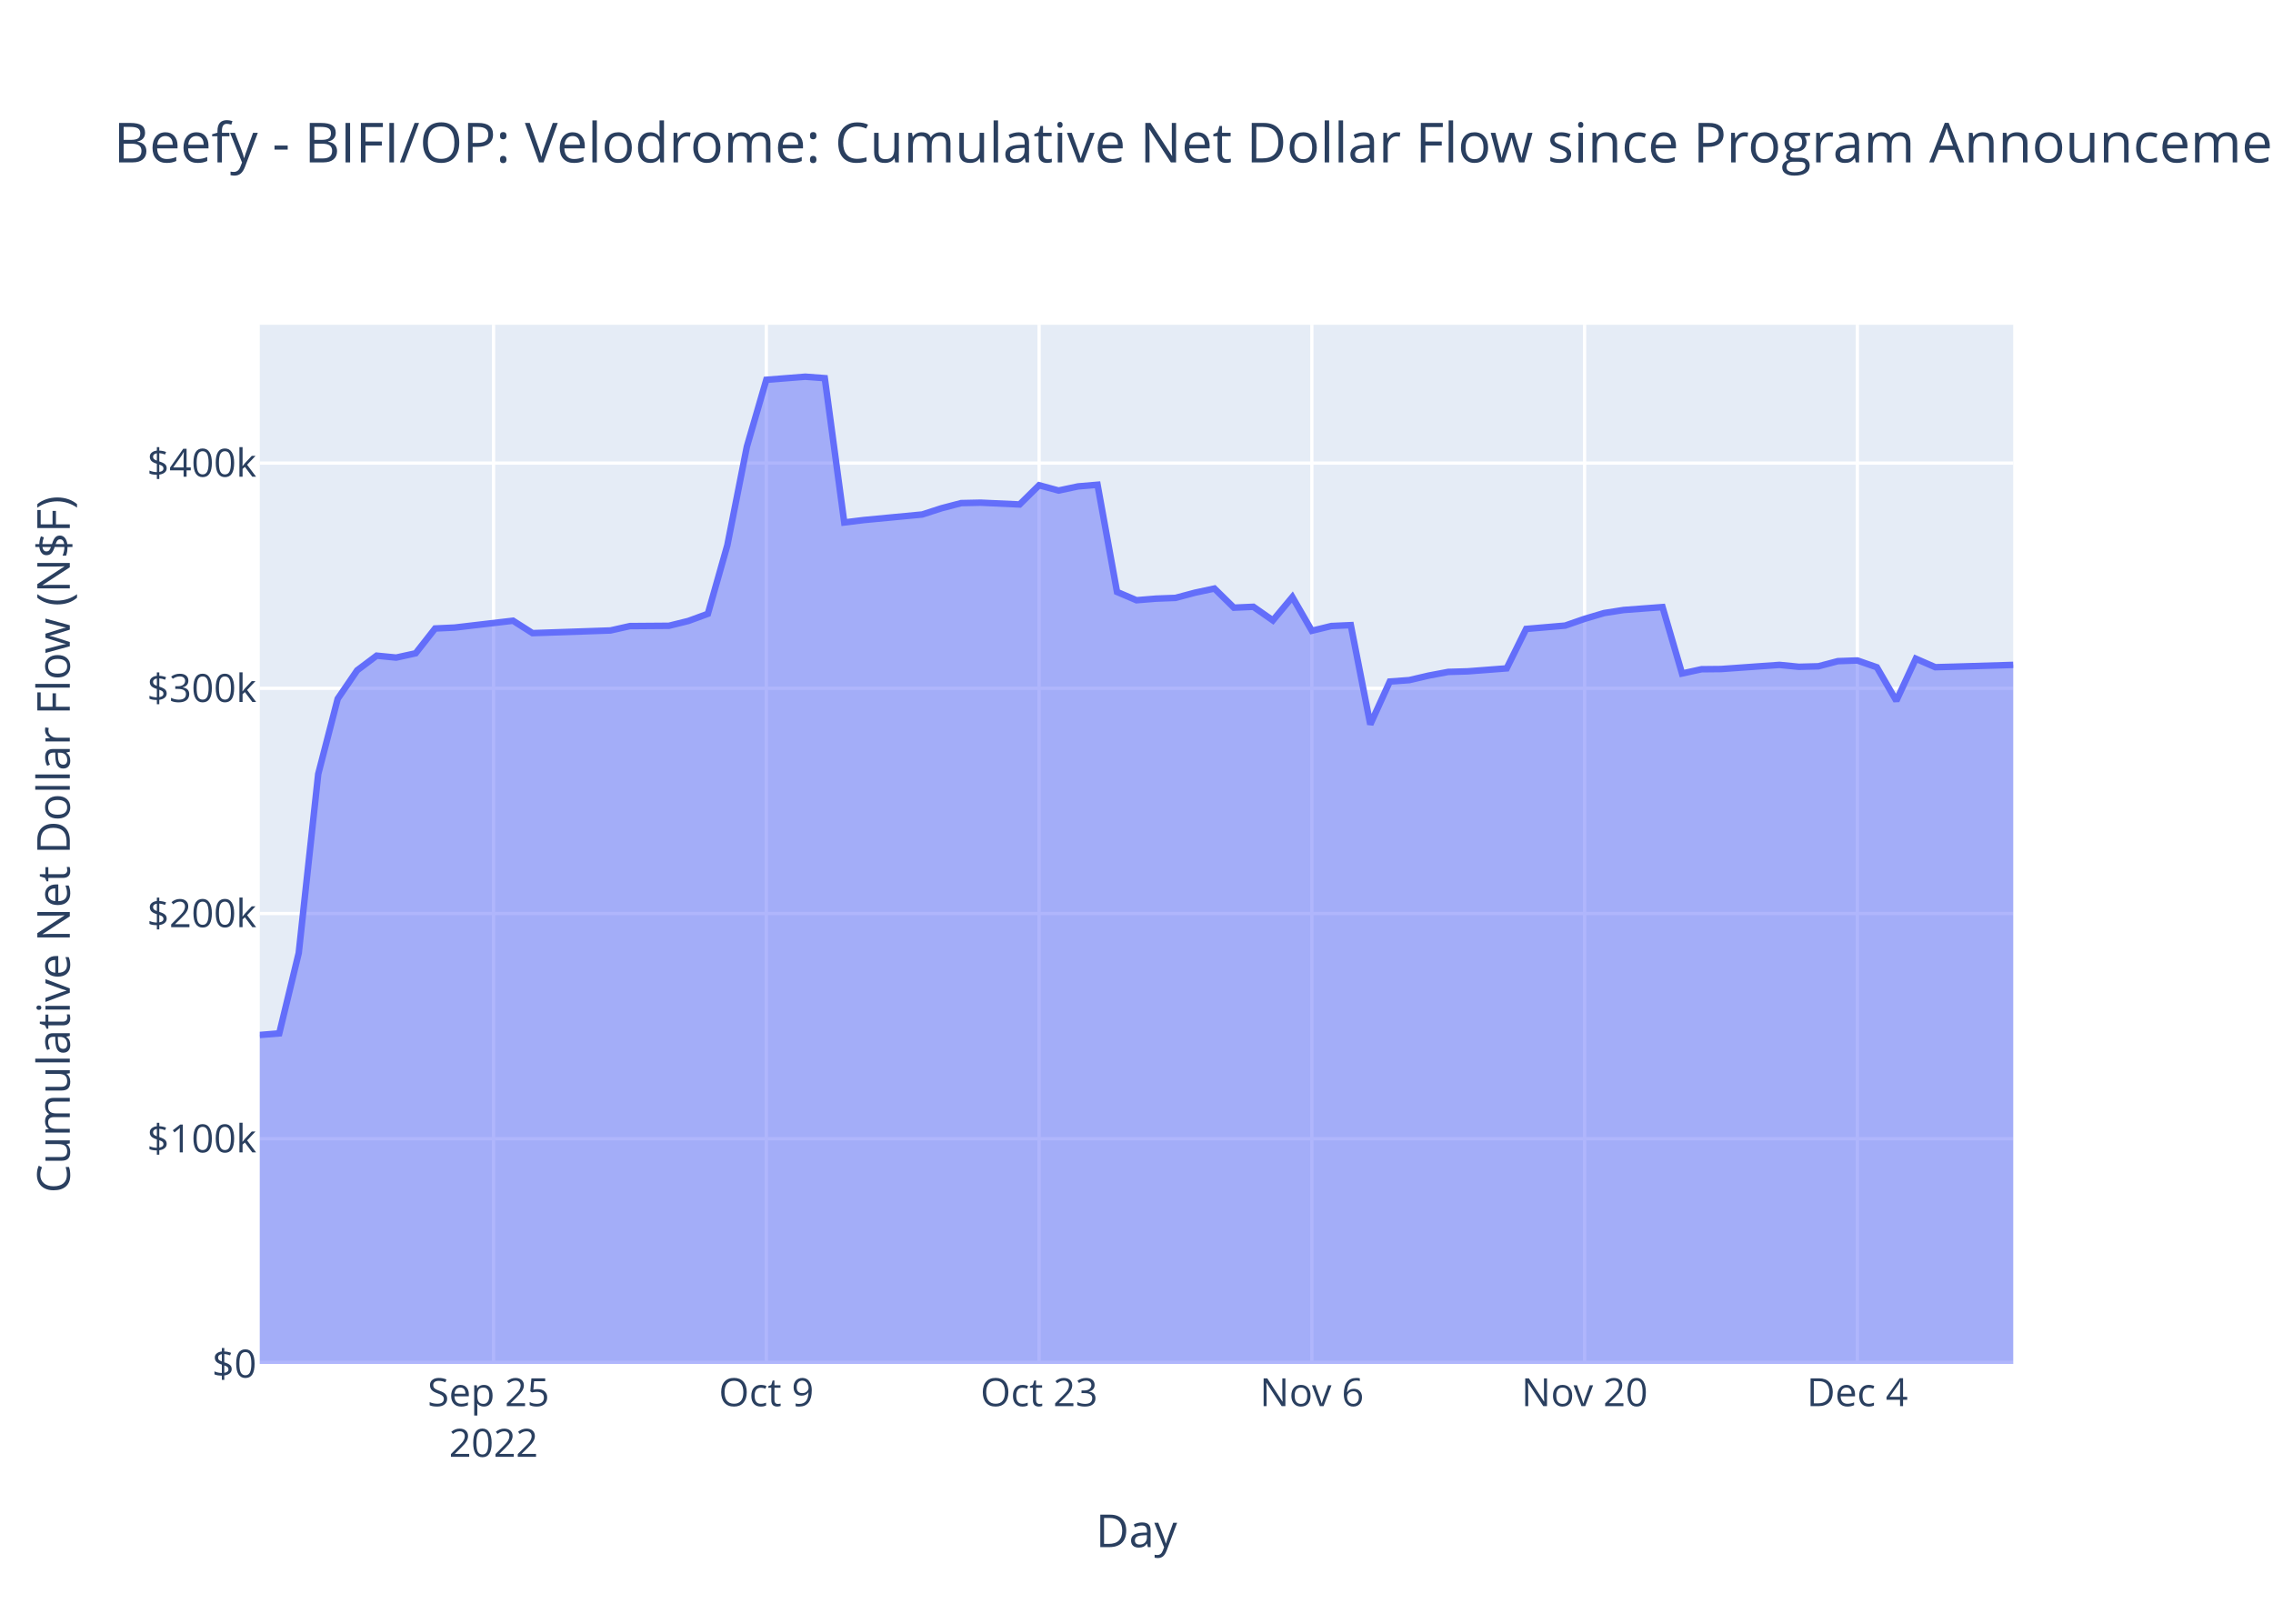
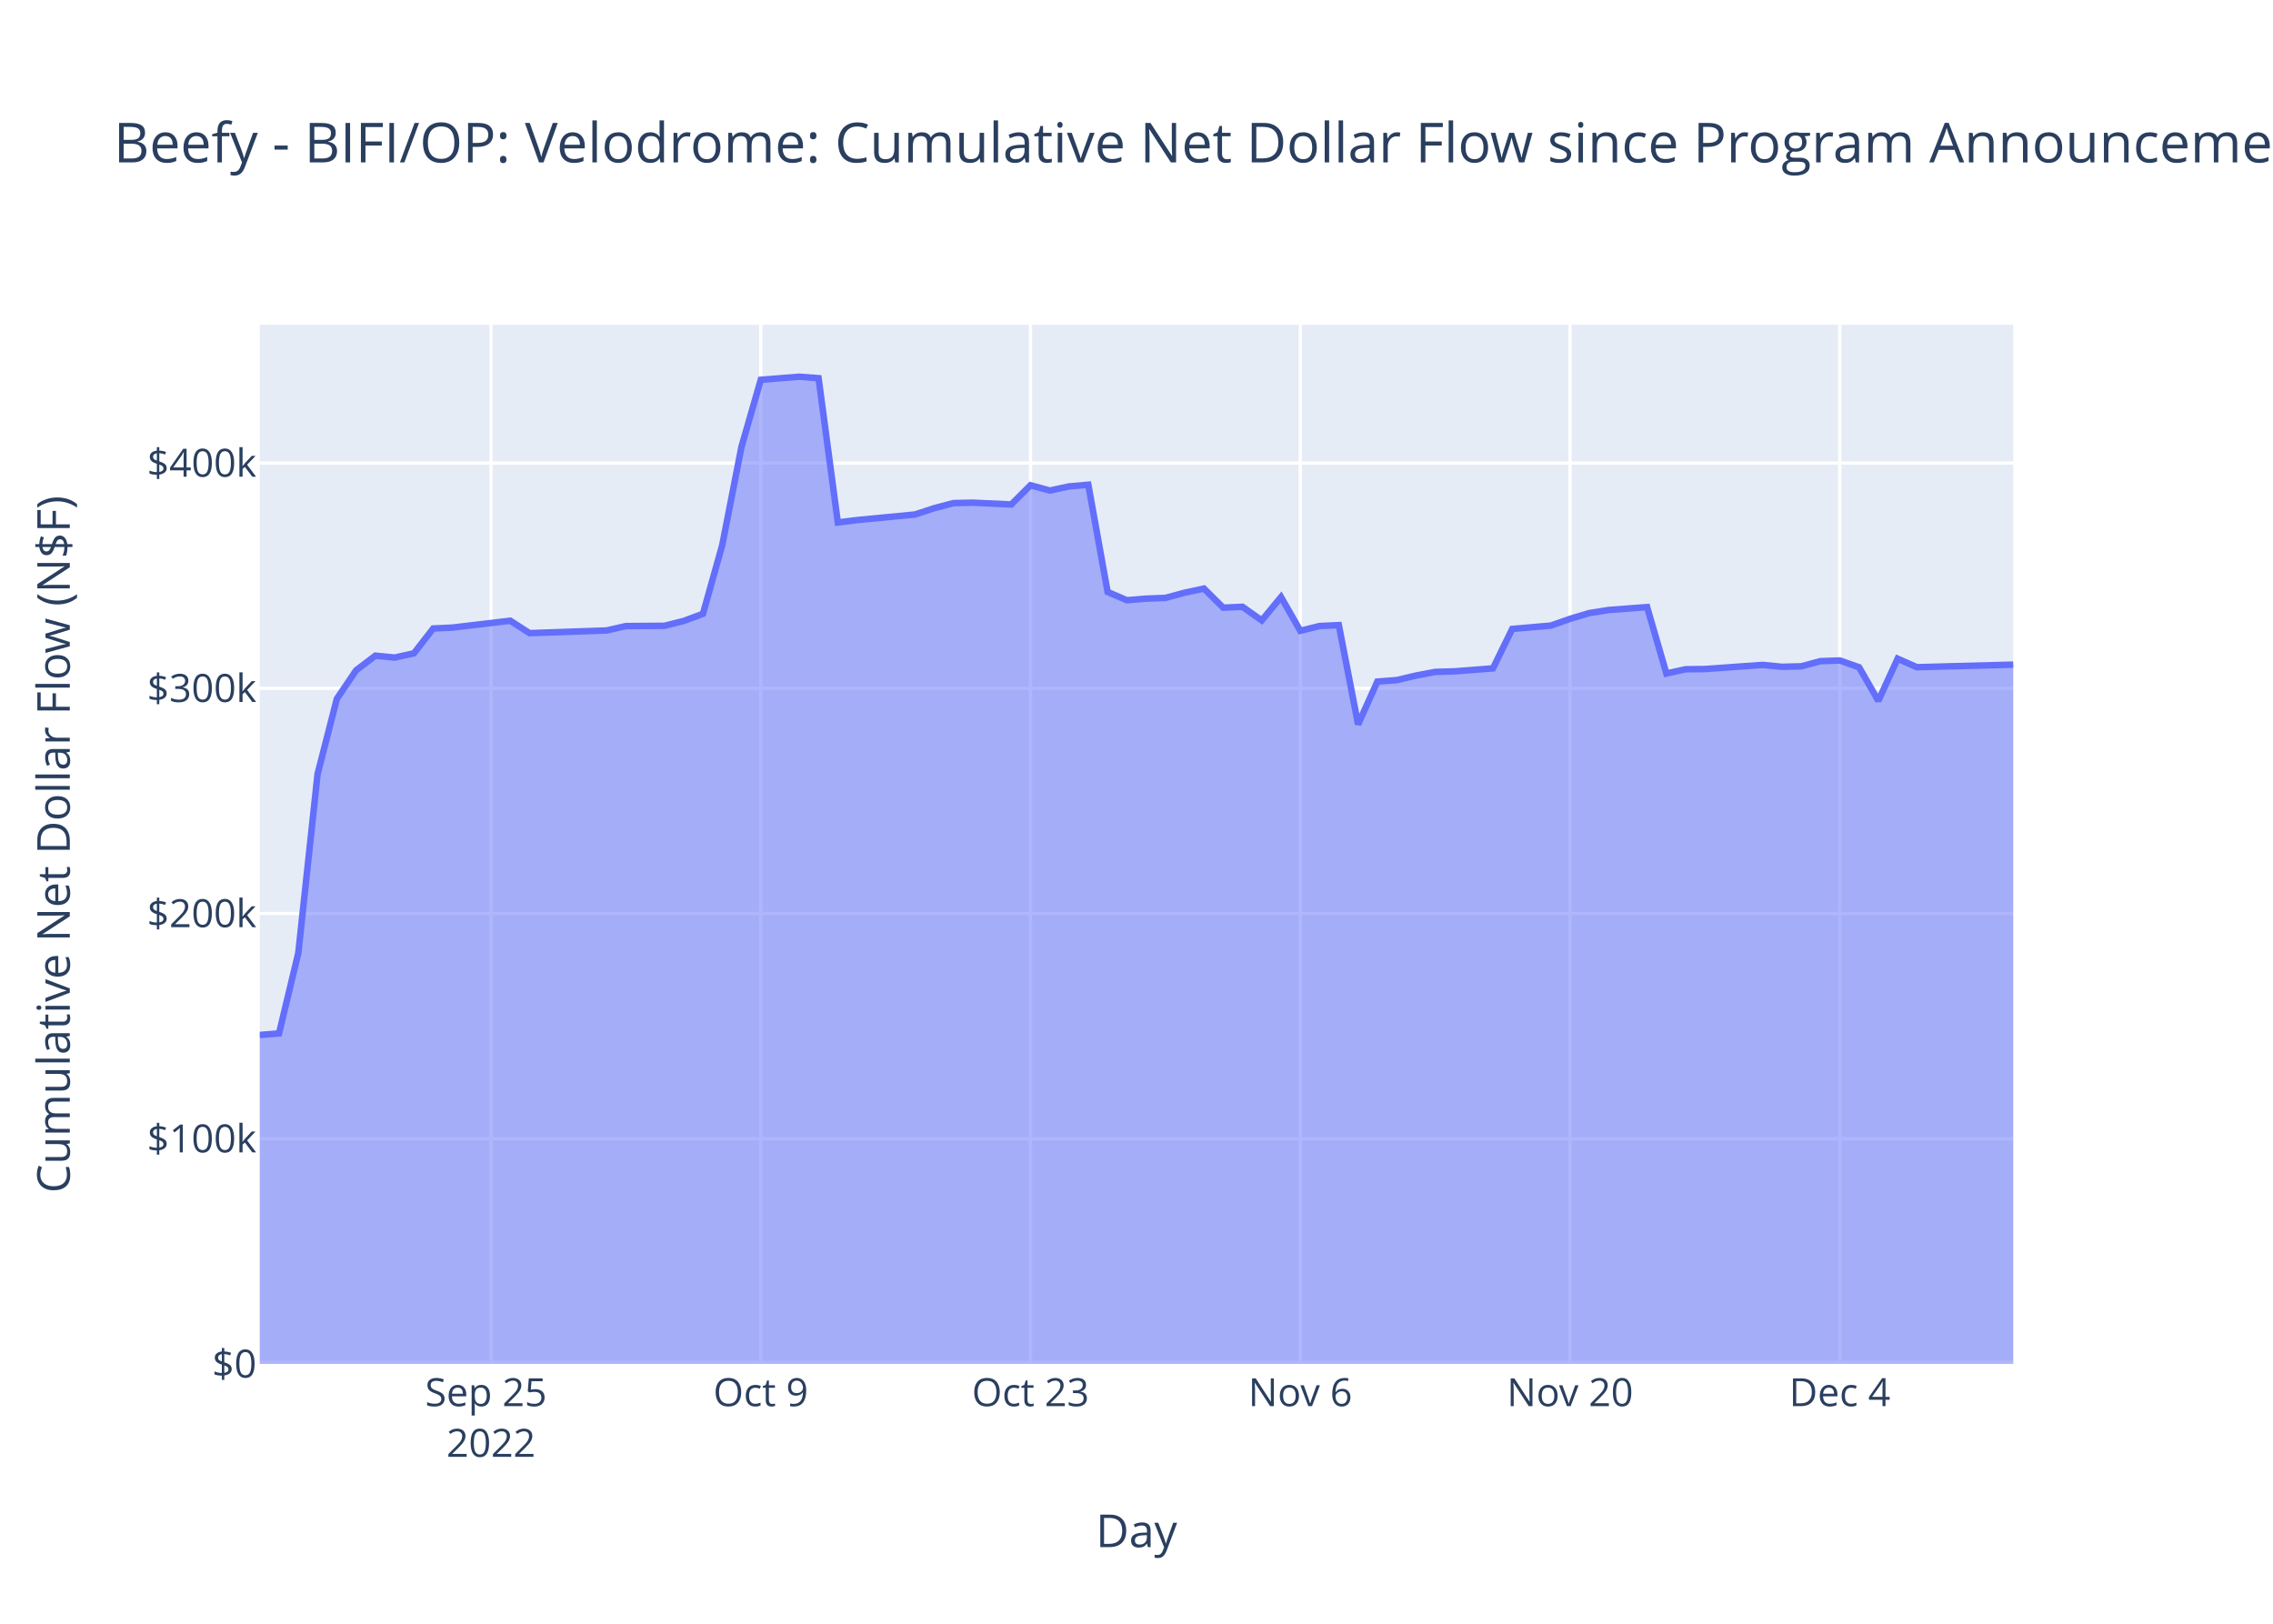
<svg xmlns="http://www.w3.org/2000/svg" class="main-svg" width="700" height="500" style="" viewBox="0 0 700 500">
  <rect x="0" y="0" width="700" height="500" style="fill: rgb(255, 255, 255); fill-opacity: 1;" />
-   <defs id="defs-f41e50">
+   <defs id="defs-7ded60">
    <g class="clips">
-       <clipPath id="clipf41e50xyplot" class="plotclip">
+       <clipPath id="clip7ded60xyplot" class="plotclip">
        <rect width="540" height="320" />
      </clipPath>
-       <clipPath class="axesclip" id="clipf41e50x">
+       <clipPath class="axesclip" id="clip7ded60x">
        <rect x="80" y="0" width="540" height="500" />
      </clipPath>
-       <clipPath class="axesclip" id="clipf41e50y">
+       <clipPath class="axesclip" id="clip7ded60y">
        <rect x="0" y="100" width="700" height="320" />
      </clipPath>
-       <clipPath class="axesclip" id="clipf41e50xy">
+       <clipPath class="axesclip" id="clip7ded60xy">
        <rect x="80" y="100" width="540" height="320" />
      </clipPath>
    </g>
    <g class="gradients" />
    <g class="patterns" />
  </defs>
  <g class="bglayer">
    <rect class="bg" x="80" y="100" width="540" height="320" style="fill: rgb(229, 236, 246); fill-opacity: 1; stroke-width: 0;" />
  </g>
  <g class="layer-below">
    <g class="imagelayer" />
    <g class="shapelayer" />
  </g>
  <g class="cartesianlayer">
    <g class="subplot xy">
      <g class="layer-subplot">
        <g class="shapelayer" />
        <g class="imagelayer" />
      </g>
      <g class="minor-gridlayer">
        <g class="x" />
        <g class="y" />
      </g>
      <g class="gridlayer">
        <g class="x">
-           <path class="xgrid crisp" transform="translate(152,0)" d="M0,100v320" style="stroke: rgb(255, 255, 255); stroke-opacity: 1; stroke-width: 1px;" />
-           <path class="xgrid crisp" transform="translate(236,0)" d="M0,100v320" style="stroke: rgb(255, 255, 255); stroke-opacity: 1; stroke-width: 1px;" />
-           <path class="xgrid crisp" transform="translate(320,0)" d="M0,100v320" style="stroke: rgb(255, 255, 255); stroke-opacity: 1; stroke-width: 1px;" />
-           <path class="xgrid crisp" transform="translate(404,0)" d="M0,100v320" style="stroke: rgb(255, 255, 255); stroke-opacity: 1; stroke-width: 1px;" />
-           <path class="xgrid crisp" transform="translate(488,0)" d="M0,100v320" style="stroke: rgb(255, 255, 255); stroke-opacity: 1; stroke-width: 1px;" />
-           <path class="xgrid crisp" transform="translate(572,0)" d="M0,100v320" style="stroke: rgb(255, 255, 255); stroke-opacity: 1; stroke-width: 1px;" />
+           <path class="xgrid crisp" transform="translate(151.21,0)" d="M0,100v320" style="stroke: rgb(255, 255, 255); stroke-opacity: 1; stroke-width: 1px;" />
+           <path class="xgrid crisp" transform="translate(234.29,0)" d="M0,100v320" style="stroke: rgb(255, 255, 255); stroke-opacity: 1; stroke-width: 1px;" />
+           <path class="xgrid crisp" transform="translate(317.36,0)" d="M0,100v320" style="stroke: rgb(255, 255, 255); stroke-opacity: 1; stroke-width: 1px;" />
+           <path class="xgrid crisp" transform="translate(400.44,0)" d="M0,100v320" style="stroke: rgb(255, 255, 255); stroke-opacity: 1; stroke-width: 1px;" />
+           <path class="xgrid crisp" transform="translate(483.52,0)" d="M0,100v320" style="stroke: rgb(255, 255, 255); stroke-opacity: 1; stroke-width: 1px;" />
+           <path class="xgrid crisp" transform="translate(566.59,0)" d="M0,100v320" style="stroke: rgb(255, 255, 255); stroke-opacity: 1; stroke-width: 1px;" />
        </g>
        <g class="y">
          <path class="ygrid crisp" transform="translate(0,350.65)" d="M80,0h540" style="stroke: rgb(255, 255, 255); stroke-opacity: 1; stroke-width: 1px;" />
          <path class="ygrid crisp" transform="translate(0,281.3)" d="M80,0h540" style="stroke: rgb(255, 255, 255); stroke-opacity: 1; stroke-width: 1px;" />
          <path class="ygrid crisp" transform="translate(0,211.95)" d="M80,0h540" style="stroke: rgb(255, 255, 255); stroke-opacity: 1; stroke-width: 1px;" />
          <path class="ygrid crisp" transform="translate(0,142.6)" d="M80,0h540" style="stroke: rgb(255, 255, 255); stroke-opacity: 1; stroke-width: 1px;" />
        </g>
      </g>
      <g class="zerolinelayer">
        <path class="yzl zl crisp" transform="translate(0,420)" d="M80,0h540" style="stroke: rgb(255, 255, 255); stroke-opacity: 1; stroke-width: 2px;" />
      </g>
      <path class="xlines-below" />
      <path class="ylines-below" />
      <g class="overlines-below" />
      <g class="xaxislayer-below" />
      <g class="yaxislayer-below" />
      <g class="overaxes-below" />
-       <g class="plot" transform="translate(80,100)" clip-path="url(#clipf41e50xyplot)">
+       <g class="plot" transform="translate(80,100)" clip-path="url(#clip7ded60xyplot)">
        <g class="scatterlayer mlayer">
-           <g class="trace scatter trace20ffa0" style="stroke-miterlimit: 2;">
+           <g class="trace scatter trace4b53c7" style="stroke-miterlimit: 2;">
            <g class="fills">
              <g>
-                 <path class="js-fill" d="M540,320L0,320L0,218.7L6,218.21L12,193.45L18,138.35L24,115.18L30,106.41L36,101.9L42,102.49L48,101.17L54,93.53L60,93.25L78,91.14L84,94.96L108,94.14L114,92.79L126,92.7L132,91.21L138,89.01L144,67.87L150,37.56L156,16.95L168,16L174,16.45L180,60.88L186,60.14L204,58.43L210,56.49L216,54.92L222,54.79L234,55.34L240,49.42L246,51.05L252,49.78L258,49.27L264,82.27L270,84.83L276,84.34L282,84.11L288,82.51L294,81.23L300,87.12L306,86.85L312,91.04L318,83.85L324,94.24L330,92.77L336,92.5L342,123.07L348,109.87L354,109.43L360,108.03L366,106.9L372,106.73L384,105.81L390,93.67L402,92.64L408,90.56L414,88.78L420,87.84L432,86.94L438,107.39L444,106.08L450,106.02L468,104.74L474,105.33L480,105.17L486,103.59L492,103.38L498,105.47L504,115.79L510,102.83L516,105.45L522,105.29L540,104.74" style="fill: rgb(99, 110, 250); fill-opacity: 0.5; stroke-width: 0;" />
+                 <path class="js-fill" d="M540,320L0,320L0,218.7L5.93,218.21L11.87,193.45L17.8,138.35L23.74,115.18L29.67,106.41L35.6,101.9L41.54,102.49L47.47,101.17L53.41,93.53L59.34,93.25L77.14,91.14L83.08,94.96L106.81,94.14L112.75,92.79L124.62,92.7L130.55,91.21L136.48,89.01L142.42,67.87L148.35,37.56L154.29,16.95L166.15,16L172.09,16.45L178.02,60.88L183.96,60.14L201.76,58.43L207.69,56.49L213.63,54.92L219.56,54.79L231.43,55.34L237.36,49.42L243.3,51.05L249.23,49.78L255.16,49.27L261.1,82.27L267.03,84.83L272.97,84.34L278.9,84.11L284.84,82.51L290.77,81.23L296.7,87.12L302.64,86.85L308.57,91.04L314.51,83.85L320.44,94.24L326.37,92.77L332.31,92.5L338.24,123.07L344.18,109.87L350.11,109.43L356.04,108.03L361.98,106.9L367.91,106.73L379.78,105.81L385.71,93.67L397.58,92.64L403.52,90.56L409.45,88.78L415.38,87.84L427.25,86.94L433.19,107.39L439.12,106.08L445.05,106.02L462.86,104.74L468.79,105.33L474.73,105.17L480.66,103.59L486.59,103.38L492.53,105.47L498.46,115.79L504.4,102.83L510.33,105.45L516.26,105.29L540,104.66" style="fill: rgb(99, 110, 250); fill-opacity: 0.5; stroke-width: 0;" />
              </g>
            </g>
            <g class="errorbars" />
            <g class="lines">
-               <path class="js-line" d="M0,218.7L6,218.21L12,193.45L18,138.35L24,115.18L30,106.41L36,101.9L42,102.49L48,101.17L54,93.53L60,93.25L78,91.14L84,94.96L108,94.14L114,92.79L126,92.7L132,91.21L138,89.01L144,67.87L150,37.56L156,16.95L168,16L174,16.45L180,60.88L186,60.14L204,58.43L210,56.49L216,54.92L222,54.79L234,55.34L240,49.42L246,51.05L252,49.78L258,49.27L264,82.27L270,84.83L276,84.34L282,84.11L288,82.51L294,81.23L300,87.12L306,86.85L312,91.04L318,83.85L324,94.24L330,92.77L336,92.5L342,123.07L348,109.87L354,109.43L360,108.03L366,106.9L372,106.73L384,105.81L390,93.67L402,92.64L408,90.56L414,88.78L420,87.84L432,86.94L438,107.39L444,106.08L450,106.02L468,104.74L474,105.33L480,105.17L486,103.59L492,103.38L498,105.47L504,115.79L510,102.83L516,105.45L522,105.29L540,104.74" style="vector-effect: non-scaling-stroke; fill: none; stroke: rgb(99, 110, 250); stroke-opacity: 1; stroke-width: 2px; opacity: 1;" />
+               <path class="js-line" d="M0,218.7L5.93,218.21L11.87,193.45L17.8,138.35L23.74,115.18L29.67,106.41L35.6,101.9L41.54,102.49L47.47,101.17L53.41,93.53L59.34,93.25L77.14,91.14L83.08,94.96L106.81,94.14L112.75,92.79L124.62,92.7L130.55,91.21L136.48,89.01L142.42,67.87L148.35,37.56L154.29,16.95L166.15,16L172.09,16.45L178.02,60.88L183.96,60.14L201.76,58.43L207.69,56.49L213.63,54.92L219.56,54.79L231.43,55.34L237.36,49.42L243.3,51.05L249.23,49.78L255.16,49.27L261.1,82.27L267.03,84.83L272.97,84.34L278.9,84.11L284.84,82.51L290.77,81.23L296.7,87.12L302.64,86.85L308.57,91.04L314.51,83.85L320.44,94.24L326.37,92.77L332.31,92.5L338.24,123.07L344.18,109.87L350.11,109.43L356.04,108.03L361.98,106.9L367.91,106.73L379.78,105.81L385.71,93.67L397.58,92.64L403.52,90.56L409.45,88.78L415.38,87.84L427.25,86.94L433.19,107.39L439.12,106.08L445.05,106.02L462.86,104.74L468.79,105.33L474.73,105.17L480.66,103.59L486.59,103.38L492.53,105.47L498.46,115.79L504.4,102.83L510.33,105.45L516.26,105.29L540,104.66" style="vector-effect: non-scaling-stroke; fill: none; stroke: rgb(99, 110, 250); stroke-opacity: 1; stroke-width: 2px; opacity: 1;" />
            </g>
            <g class="points" />
            <g class="text" />
          </g>
        </g>
      </g>
      <g class="overplot" />
      <path class="xlines-above crisp" d="M0,0" style="fill: none;" />
      <path class="ylines-above crisp" d="M0,0" style="fill: none;" />
      <g class="overlines-above" />
      <g class="xaxislayer-above">
        <g class="xtick">
-           <text text-anchor="middle" x="0" y="433" transform="translate(152,0)" style="font-family: 'Open Sans', verdana, arial, sans-serif; font-size: 12px; fill: rgb(42, 63, 95); fill-opacity: 1; white-space: pre; opacity: 1;">
+           <text text-anchor="middle" x="0" y="433" transform="translate(151.21,0)" style="font-family: 'Open Sans', verdana, arial, sans-serif; font-size: 12px; fill: rgb(42, 63, 95); fill-opacity: 1; white-space: pre; opacity: 1;">
            <tspan class="line" dy="0em" x="0" y="433">Sep 25</tspan>
            <tspan class="line" dy="1.3em" x="0" y="433">2022</tspan>
          </text>
        </g>
        <g class="xtick">
-           <text text-anchor="middle" x="0" y="433" style="font-family: 'Open Sans', verdana, arial, sans-serif; font-size: 12px; fill: rgb(42, 63, 95); fill-opacity: 1; white-space: pre; opacity: 1;" transform="translate(236,0)">Oct 9</text>
+           <text text-anchor="middle" x="0" y="433" style="font-family: 'Open Sans', verdana, arial, sans-serif; font-size: 12px; fill: rgb(42, 63, 95); fill-opacity: 1; white-space: pre; opacity: 1;" transform="translate(234.29,0)">Oct 9</text>
        </g>
        <g class="xtick">
-           <text text-anchor="middle" x="0" y="433" style="font-family: 'Open Sans', verdana, arial, sans-serif; font-size: 12px; fill: rgb(42, 63, 95); fill-opacity: 1; white-space: pre; opacity: 1;" transform="translate(320,0)">Oct 23</text>
+           <text text-anchor="middle" x="0" y="433" style="font-family: 'Open Sans', verdana, arial, sans-serif; font-size: 12px; fill: rgb(42, 63, 95); fill-opacity: 1; white-space: pre; opacity: 1;" transform="translate(317.36,0)">Oct 23</text>
        </g>
        <g class="xtick">
-           <text text-anchor="middle" x="0" y="433" style="font-family: 'Open Sans', verdana, arial, sans-serif; font-size: 12px; fill: rgb(42, 63, 95); fill-opacity: 1; white-space: pre; opacity: 1;" transform="translate(404,0)">Nov 6</text>
+           <text text-anchor="middle" x="0" y="433" style="font-family: 'Open Sans', verdana, arial, sans-serif; font-size: 12px; fill: rgb(42, 63, 95); fill-opacity: 1; white-space: pre; opacity: 1;" transform="translate(400.44,0)">Nov 6</text>
        </g>
        <g class="xtick">
-           <text text-anchor="middle" x="0" y="433" style="font-family: 'Open Sans', verdana, arial, sans-serif; font-size: 12px; fill: rgb(42, 63, 95); fill-opacity: 1; white-space: pre; opacity: 1;" transform="translate(488,0)">Nov 20</text>
+           <text text-anchor="middle" x="0" y="433" style="font-family: 'Open Sans', verdana, arial, sans-serif; font-size: 12px; fill: rgb(42, 63, 95); fill-opacity: 1; white-space: pre; opacity: 1;" transform="translate(483.52,0)">Nov 20</text>
        </g>
        <g class="xtick">
-           <text text-anchor="middle" x="0" y="433" style="font-family: 'Open Sans', verdana, arial, sans-serif; font-size: 12px; fill: rgb(42, 63, 95); fill-opacity: 1; white-space: pre; opacity: 1;" transform="translate(572,0)">Dec 4</text>
+           <text text-anchor="middle" x="0" y="433" style="font-family: 'Open Sans', verdana, arial, sans-serif; font-size: 12px; fill: rgb(42, 63, 95); fill-opacity: 1; white-space: pre; opacity: 1;" transform="translate(566.59,0)">Dec 4</text>
        </g>
      </g>
      <g class="yaxislayer-above">
        <g class="ytick">
          <text text-anchor="end" x="79" y="4.2" transform="translate(0,420)" style="font-family: 'Open Sans', verdana, arial, sans-serif; font-size: 12px; fill: rgb(42, 63, 95); fill-opacity: 1; white-space: pre; opacity: 1;">$0</text>
        </g>
        <g class="ytick">
          <text text-anchor="end" x="79" y="4.2" style="font-family: 'Open Sans', verdana, arial, sans-serif; font-size: 12px; fill: rgb(42, 63, 95); fill-opacity: 1; white-space: pre; opacity: 1;" transform="translate(0,350.65)">$100k</text>
        </g>
        <g class="ytick">
          <text text-anchor="end" x="79" y="4.2" style="font-family: 'Open Sans', verdana, arial, sans-serif; font-size: 12px; fill: rgb(42, 63, 95); fill-opacity: 1; white-space: pre; opacity: 1;" transform="translate(0,281.3)">$200k</text>
        </g>
        <g class="ytick">
          <text text-anchor="end" x="79" y="4.2" style="font-family: 'Open Sans', verdana, arial, sans-serif; font-size: 12px; fill: rgb(42, 63, 95); fill-opacity: 1; white-space: pre; opacity: 1;" transform="translate(0,211.95)">$300k</text>
        </g>
        <g class="ytick">
          <text text-anchor="end" x="79" y="4.2" style="font-family: 'Open Sans', verdana, arial, sans-serif; font-size: 12px; fill: rgb(42, 63, 95); fill-opacity: 1; white-space: pre; opacity: 1;" transform="translate(0,142.6)">$400k</text>
        </g>
      </g>
      <g class="overaxes-above" />
    </g>
  </g>
  <g class="polarlayer" />
  <g class="smithlayer" />
  <g class="ternarylayer" />
  <g class="geolayer" />
  <g class="funnelarealayer" />
  <g class="pielayer" />
  <g class="iciclelayer" />
  <g class="treemaplayer" />
  <g class="sunburstlayer" />
  <g class="glimages" />
-   <defs id="topdefs-f41e50">
+   <defs id="topdefs-7ded60">
    <g class="clips" />
  </defs>
  <g class="layer-above">
    <g class="imagelayer" />
    <g class="shapelayer" />
  </g>
  <g class="infolayer">
    <g class="g-gtitle">
      <text class="gtitle" x="35" y="50" text-anchor="start" dy="0em" style="font-family: 'Open Sans', verdana, arial, sans-serif; font-size: 17px; fill: rgb(42, 63, 95); opacity: 1; font-weight: normal; white-space: pre;">Beefy - BIFI/OP: Velodrome: Cumulative Net Dollar Flow since Program Announcement - At Last Price</text>
    </g>
    <g class="g-xtitle">
      <text class="xtitle" x="350" y="476.409" text-anchor="middle" style="font-family: 'Open Sans', verdana, arial, sans-serif; font-size: 14px; fill: rgb(42, 63, 95); opacity: 1; font-weight: normal; white-space: pre;">Day</text>
    </g>
    <g class="g-ytitle">
      <text class="ytitle" transform="rotate(-90,21.49688,260)" x="21.497" y="260" text-anchor="middle" style="font-family: 'Open Sans', verdana, arial, sans-serif; font-size: 14px; fill: rgb(42, 63, 95); opacity: 1; font-weight: normal; white-space: pre;">Cumulative Net Dollar Flow (N$F)</text>
    </g>
  </g>
</svg>
